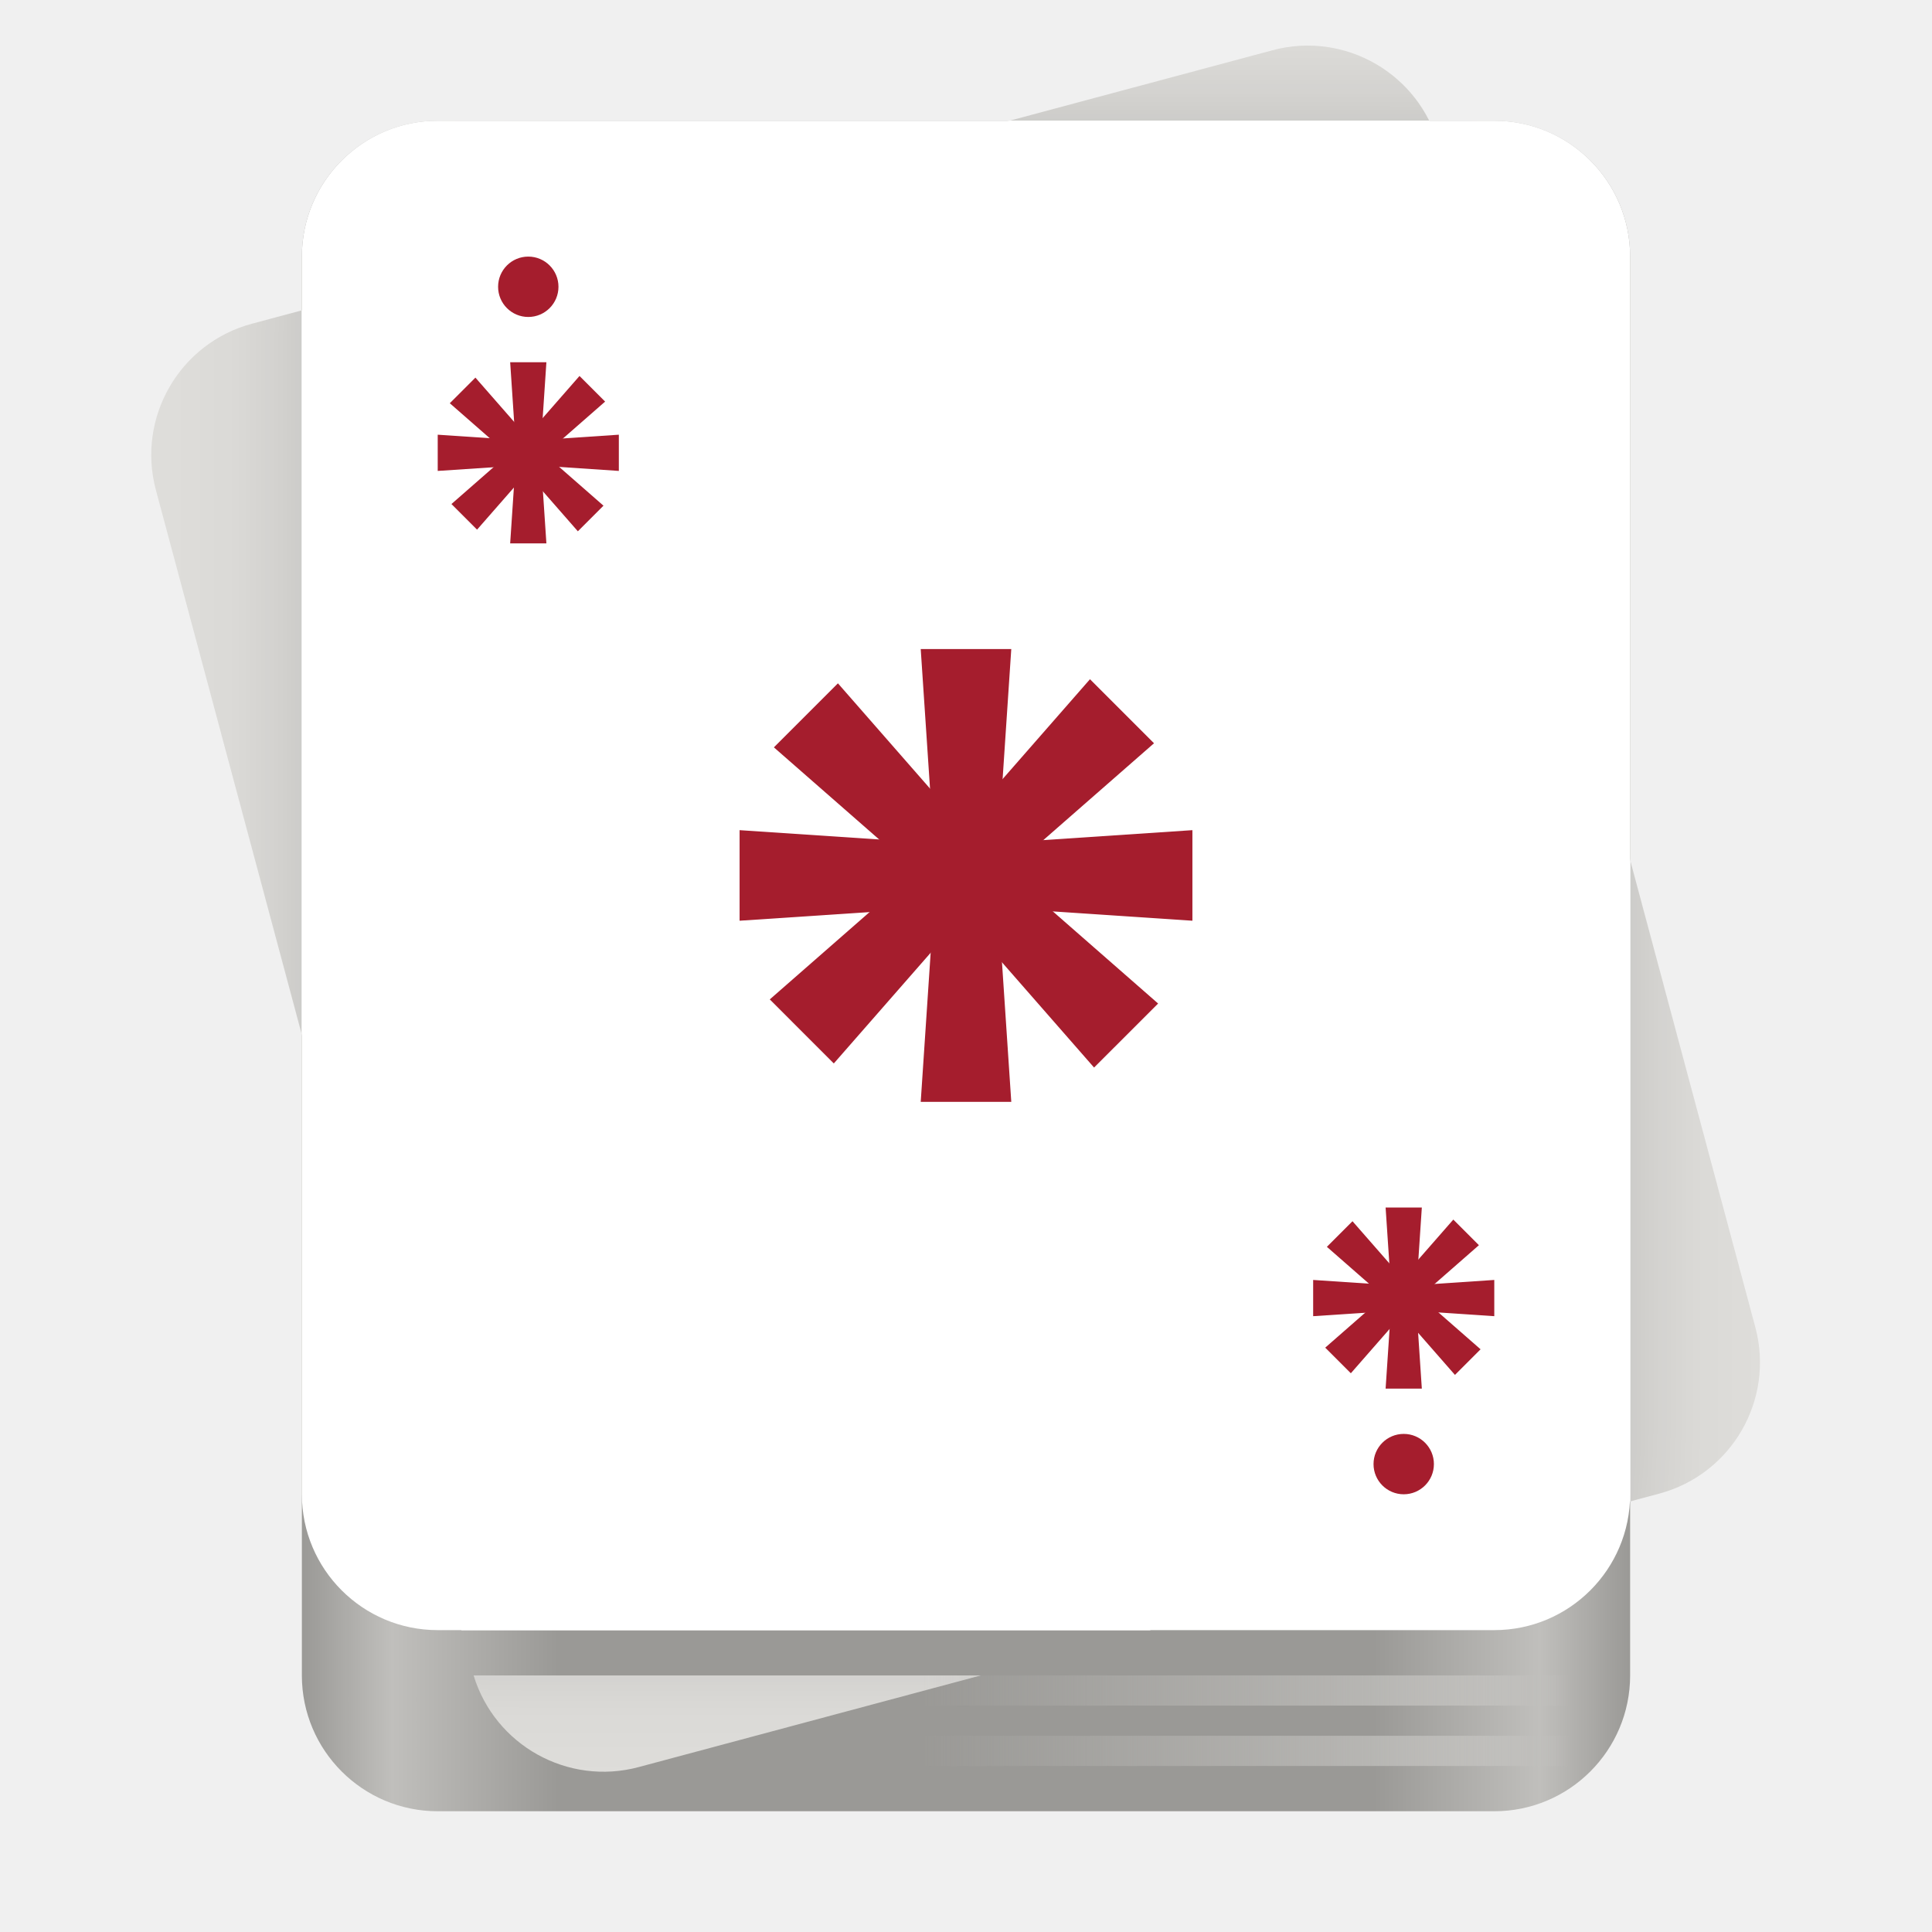
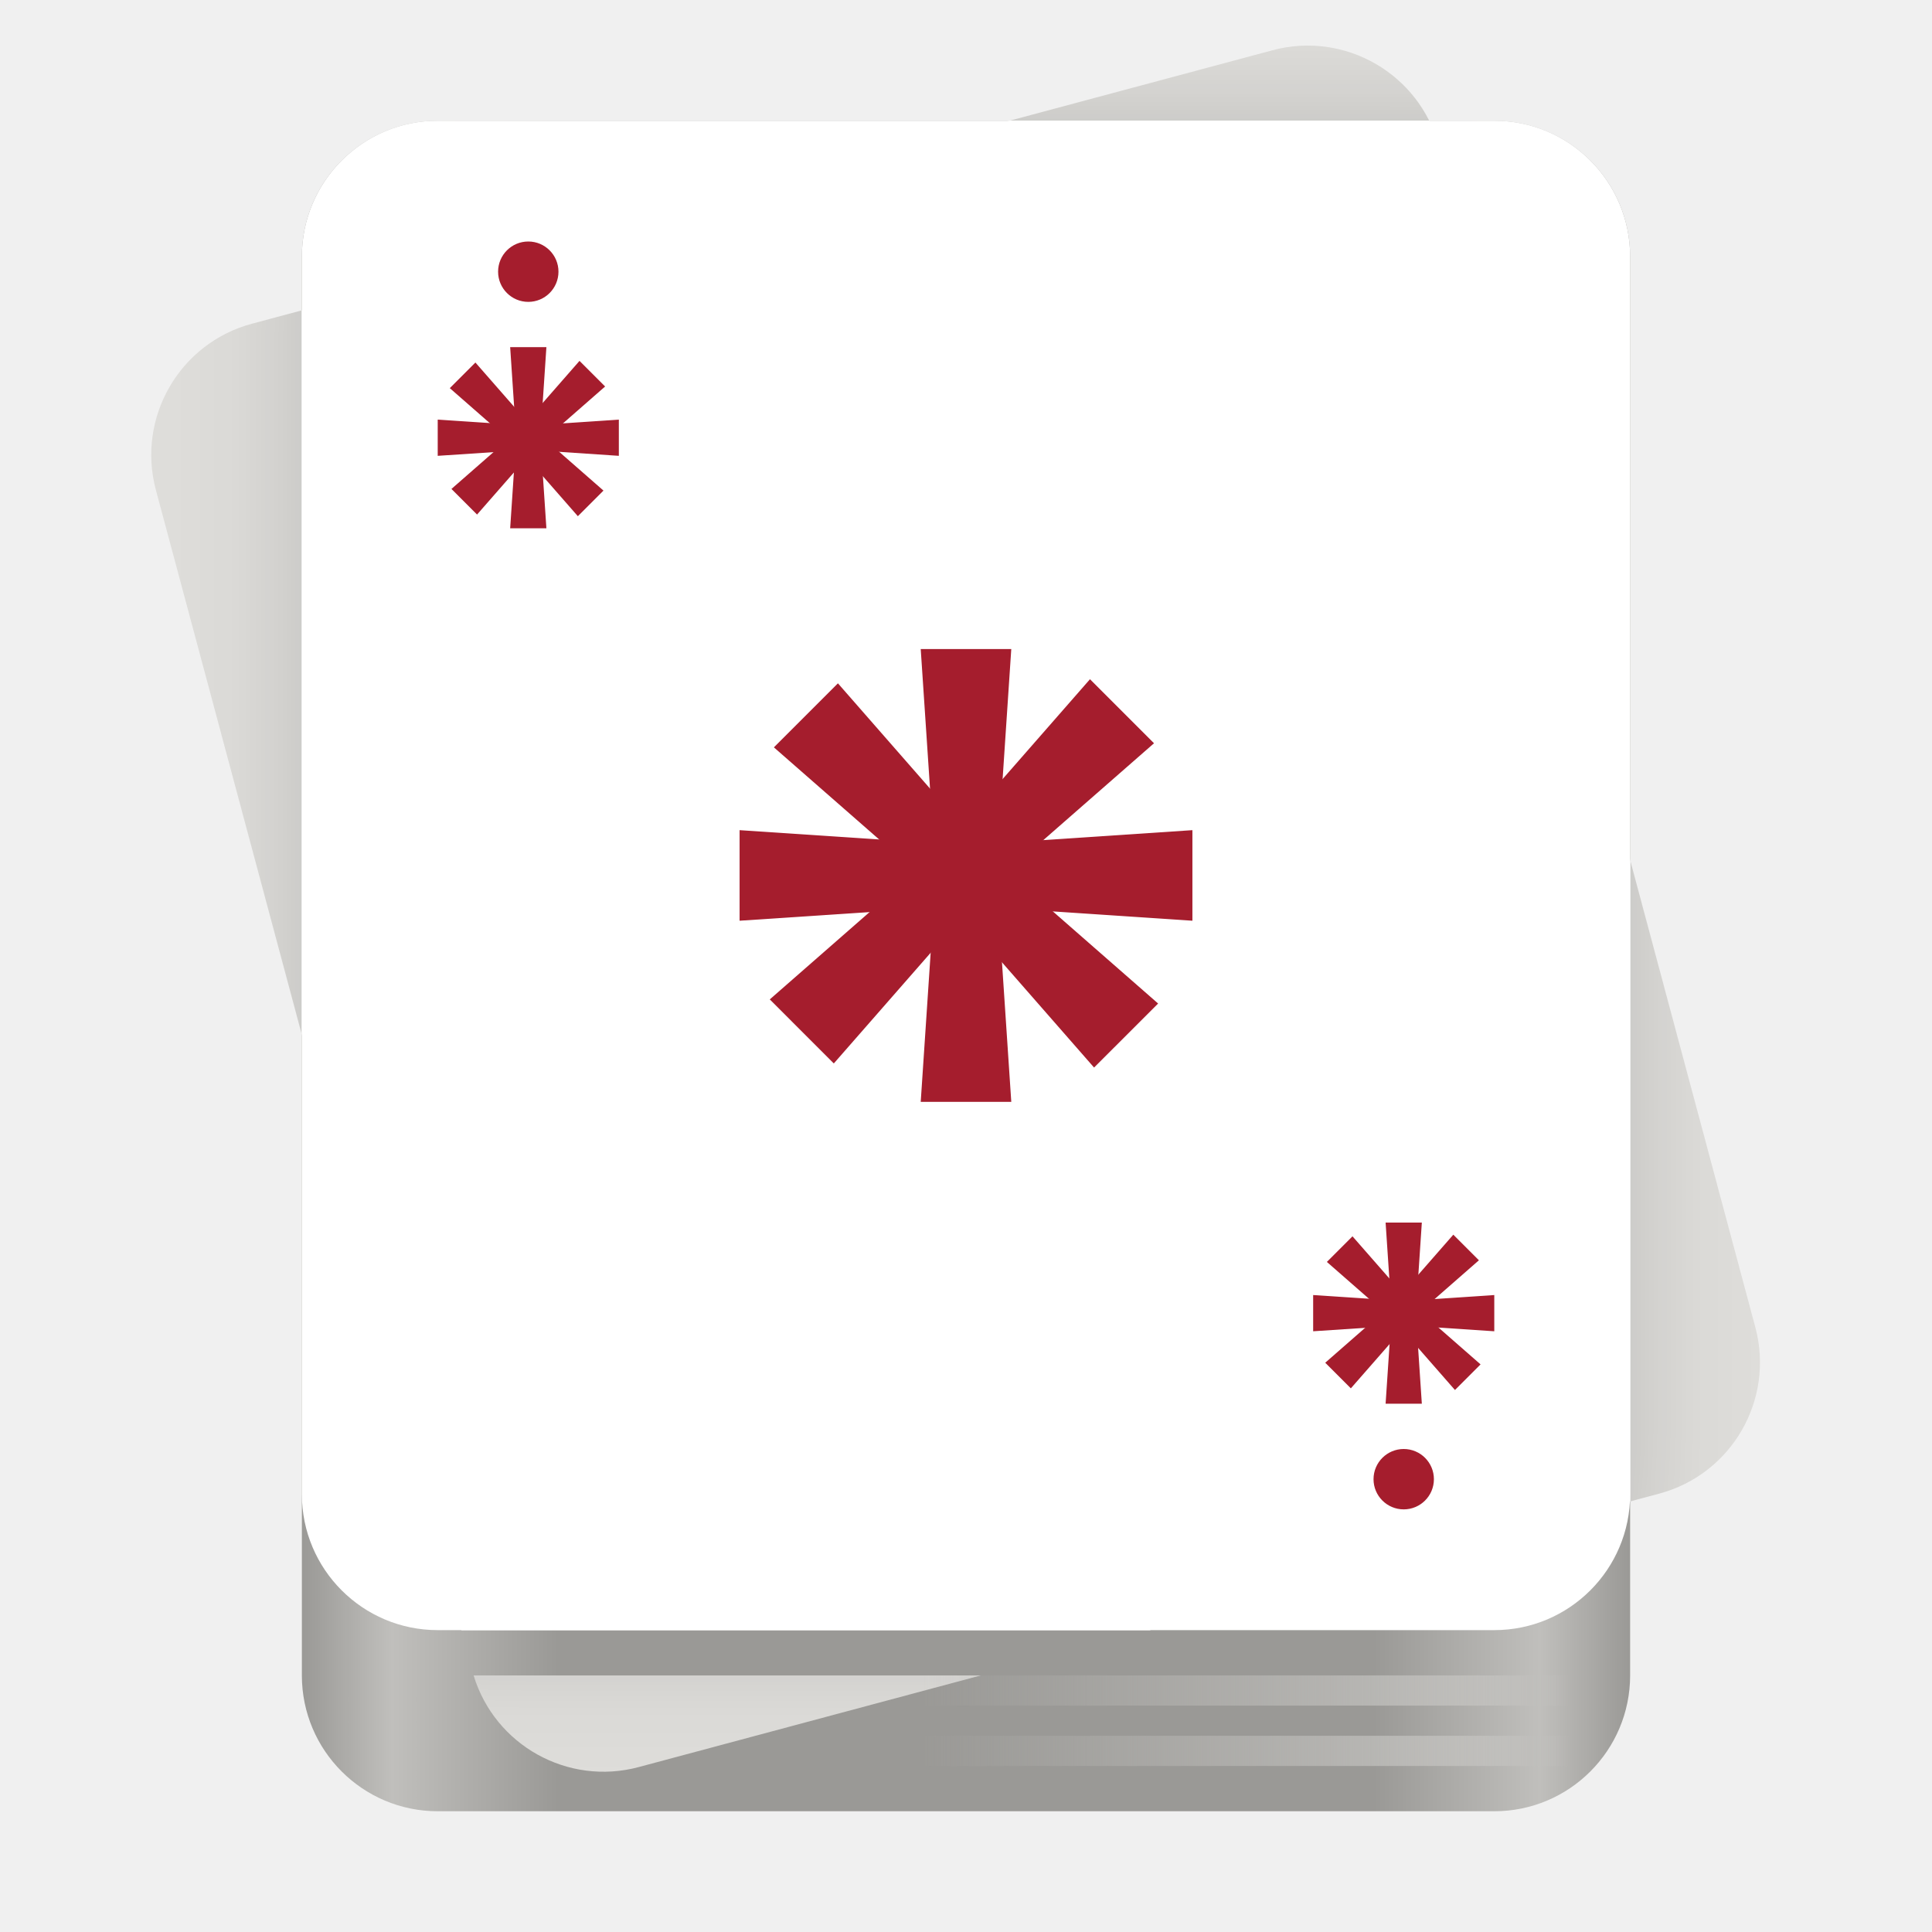
<svg xmlns="http://www.w3.org/2000/svg" width="128" height="128" fill="none">
  <rect x="20" y="8" width="88" height="112" rx="9" fill="url(#a)" />
  <path fill-rule="evenodd" clip-rule="evenodd" d="M16.693 21.447a9 9 0 0 0-6.364 11.022L30.568 108h45.61l33.753-9.044a9 9 0 0 0 6.364-11.023L95.331 9.693A9 9 0 0 0 84.308 3.33L16.693 21.447ZM64.983 111H31.377a9 9 0 0 0 10.94 6.073L64.982 111Z" fill="#DEDDDA" />
  <mask id="c" style="mask-type:alpha" maskUnits="userSpaceOnUse" x="10" y="3" width="107" height="115">
    <path fill-rule="evenodd" clip-rule="evenodd" d="M16.693 21.447a9 9 0 0 0-6.364 11.022L30.568 108h45.61l33.753-9.044a9 9 0 0 0 6.364-11.023L95.331 9.693A9 9 0 0 0 84.308 3.33L16.693 21.447ZM64.983 111H31.377a9 9 0 0 0 10.94 6.073L64.982 111Z" fill="#DEDDDA" />
  </mask>
  <g filter="url(#b)" mask="url(#c)">
    <rect x="20" y="8" width="88" height="101" rx="9" fill="#fff" />
  </g>
  <rect x="20" y="8" width="88" height="100" rx="9" fill="#fff" />
  <path fill-rule="evenodd" clip-rule="evenodd" d="m61 73 1-15-1-15h6l-1 15 1 15h-6Z" fill="#A51D2D" />
  <path fill-rule="evenodd" clip-rule="evenodd" d="m49 55 15 1 15-1v6l-15-1-15 1v-6Z" fill="#A51D2D" />
  <path fill-rule="evenodd" clip-rule="evenodd" d="m55.515 45.272 9.9 11.314 11.313 9.9-4.243 4.242-9.9-11.314-11.313-9.9 4.243-4.242Z" fill="#A51D2D" />
-   <path fill-rule="evenodd" clip-rule="evenodd" d="m76.456 49.243-11.314 9.9-9.9 11.313L51 66.213l11.314-9.9L72.214 45l4.242 4.243ZM91.8 92l.4-6-.4-6h2.4l-.4 6 .4 6h-2.4Z" fill="#A51D2D" />
-   <path fill-rule="evenodd" clip-rule="evenodd" d="m87 84.8 6 .4 6-.4v2.4l-6-.4-6 .4v-2.4Z" fill="#A51D2D" />
-   <path fill-rule="evenodd" clip-rule="evenodd" d="m89.606 80.909 3.96 4.525 4.525 3.96-1.697 1.697-3.96-4.525-4.525-3.96 1.697-1.697Z" fill="#A51D2D" />
-   <path fill-rule="evenodd" clip-rule="evenodd" d="m97.982 82.497-4.525 3.96-3.96 4.525-1.697-1.697 4.526-3.96 3.96-4.525 1.696 1.697Z" fill="#A51D2D" />
-   <circle cx="2" cy="2" r="2" transform="matrix(1 0 0 -1 91 99)" fill="#A51D2D" />
-   <path fill-rule="evenodd" clip-rule="evenodd" d="m33.8 24 .4 6-.4 6h2.4l-.4-6 .4-6h-2.4Z" fill="#A51D2D" />
-   <path fill-rule="evenodd" clip-rule="evenodd" d="m29 31.2 6-.4 6 .4v-2.4l-6 .4-6-.4v2.4Z" fill="#A51D2D" />
-   <path fill-rule="evenodd" clip-rule="evenodd" d="m31.606 35.091 3.96-4.525 4.525-3.96-1.697-1.697-3.96 4.525-4.525 3.96 1.697 1.697Z" fill="#A51D2D" />
-   <path fill-rule="evenodd" clip-rule="evenodd" d="m39.982 33.503-4.525-3.96-3.96-4.525-1.697 1.697 4.525 3.96 3.96 4.525 1.697-1.697Z" fill="#A51D2D" />
-   <circle cx="35" cy="19" r="2" fill="#A51D2D" />
+   <path fill-rule="evenodd" clip-rule="evenodd" d="m76.456 49.243-11.314 9.9-9.9 11.313L51 66.213l11.314-9.9L72.214 45l4.242 4.243ZM91.8 93l.4-6-.4-6h2.4l-.4 6 .4 6h-2.4Z" fill="#A51D2D" />
+   <path fill-rule="evenodd" clip-rule="evenodd" d="m87 85.8 6 .4 6-.4v2.4l-6-.4-6 .4v-2.4Z" fill="#A51D2D" />
+   <path fill-rule="evenodd" clip-rule="evenodd" d="m89.606 81.909 3.96 4.525 4.525 3.96-1.697 1.697-3.96-4.525-4.525-3.96 1.697-1.697Z" fill="#A51D2D" />
+   <path fill-rule="evenodd" clip-rule="evenodd" d="m97.982 83.497-4.525 3.96-3.96 4.525-1.697-1.697 4.526-3.96 3.96-4.525 1.696 1.697Z" fill="#A51D2D" />
+   <circle cx="2" cy="2" r="2" transform="matrix(1 0 0 -1 91 100)" fill="#A51D2D" />
+   <path fill-rule="evenodd" clip-rule="evenodd" d="m33.8 23 .4 6-.4 6h2.4l-.4-6 .4-6h-2.4Z" fill="#A51D2D" />
+   <path fill-rule="evenodd" clip-rule="evenodd" d="m29 30.2 6-.4 6 .4v-2.4l-6 .4-6-.4v2.4Z" fill="#A51D2D" />
+   <path fill-rule="evenodd" clip-rule="evenodd" d="m31.606 34.091 3.96-4.525 4.525-3.96-1.697-1.697-3.96 4.525-4.525 3.96 1.697 1.697Z" fill="#A51D2D" />
+   <path fill-rule="evenodd" clip-rule="evenodd" d="m39.982 32.503-4.525-3.96-3.96-4.525-1.697 1.697 4.525 3.96 3.96 4.525 1.697-1.697Z" fill="#A51D2D" />
+   <circle cx="35" cy="18" r="2" fill="#A51D2D" />
  <path fill="url(#d)" d="M61 111h43v2H61z" />
  <path fill="url(#e)" d="M61 115h43v2H61z" />
  <defs>
    <linearGradient id="a" x1="20" y1="120" x2="108" y2="120" gradientUnits="userSpaceOnUse">
      <stop stop-color="#9A9996" />
      <stop offset=".068" stop-color="#C0BFBC" />
      <stop offset=".193" stop-color="#9A9996" />
      <stop offset=".807" stop-color="#9A9996" />
      <stop offset=".932" stop-color="#C0BFBC" />
      <stop offset="1" stop-color="#9A9996" />
    </linearGradient>
    <linearGradient id="d" x1="61" y1="113" x2="104" y2="113" gradientUnits="userSpaceOnUse">
      <stop stop-color="#C0BFBC" stop-opacity="0" />
      <stop offset=".917" stop-color="#C0BFBC" />
      <stop offset="1" stop-color="#C0BFBC" stop-opacity="0" />
    </linearGradient>
    <linearGradient id="e" x1="61" y1="117" x2="104" y2="117" gradientUnits="userSpaceOnUse">
      <stop stop-color="#C0BFBC" stop-opacity="0" />
      <stop offset=".917" stop-color="#C0BFBC" />
      <stop offset="1" stop-color="#C0BFBC" stop-opacity="0" />
    </linearGradient>
    <filter id="b" x="12" y="0" width="104" height="117" filterUnits="userSpaceOnUse" color-interpolation-filters="sRGB">
      <feFlood flood-opacity="0" result="BackgroundImageFix" />
      <feColorMatrix in="SourceAlpha" values="0 0 0 0 0 0 0 0 0 0 0 0 0 0 0 0 0 0 127 0" result="hardAlpha" />
      <feOffset />
      <feGaussianBlur stdDeviation="4" />
      <feComposite in2="hardAlpha" operator="out" />
      <feColorMatrix values="0 0 0 0 0 0 0 0 0 0 0 0 0 0 0 0 0 0 0.15 0" />
      <feBlend in2="BackgroundImageFix" result="effect1_dropShadow_1_2" />
      <feBlend in="SourceGraphic" in2="effect1_dropShadow_1_2" result="shape" />
    </filter>
  </defs>
</svg>
